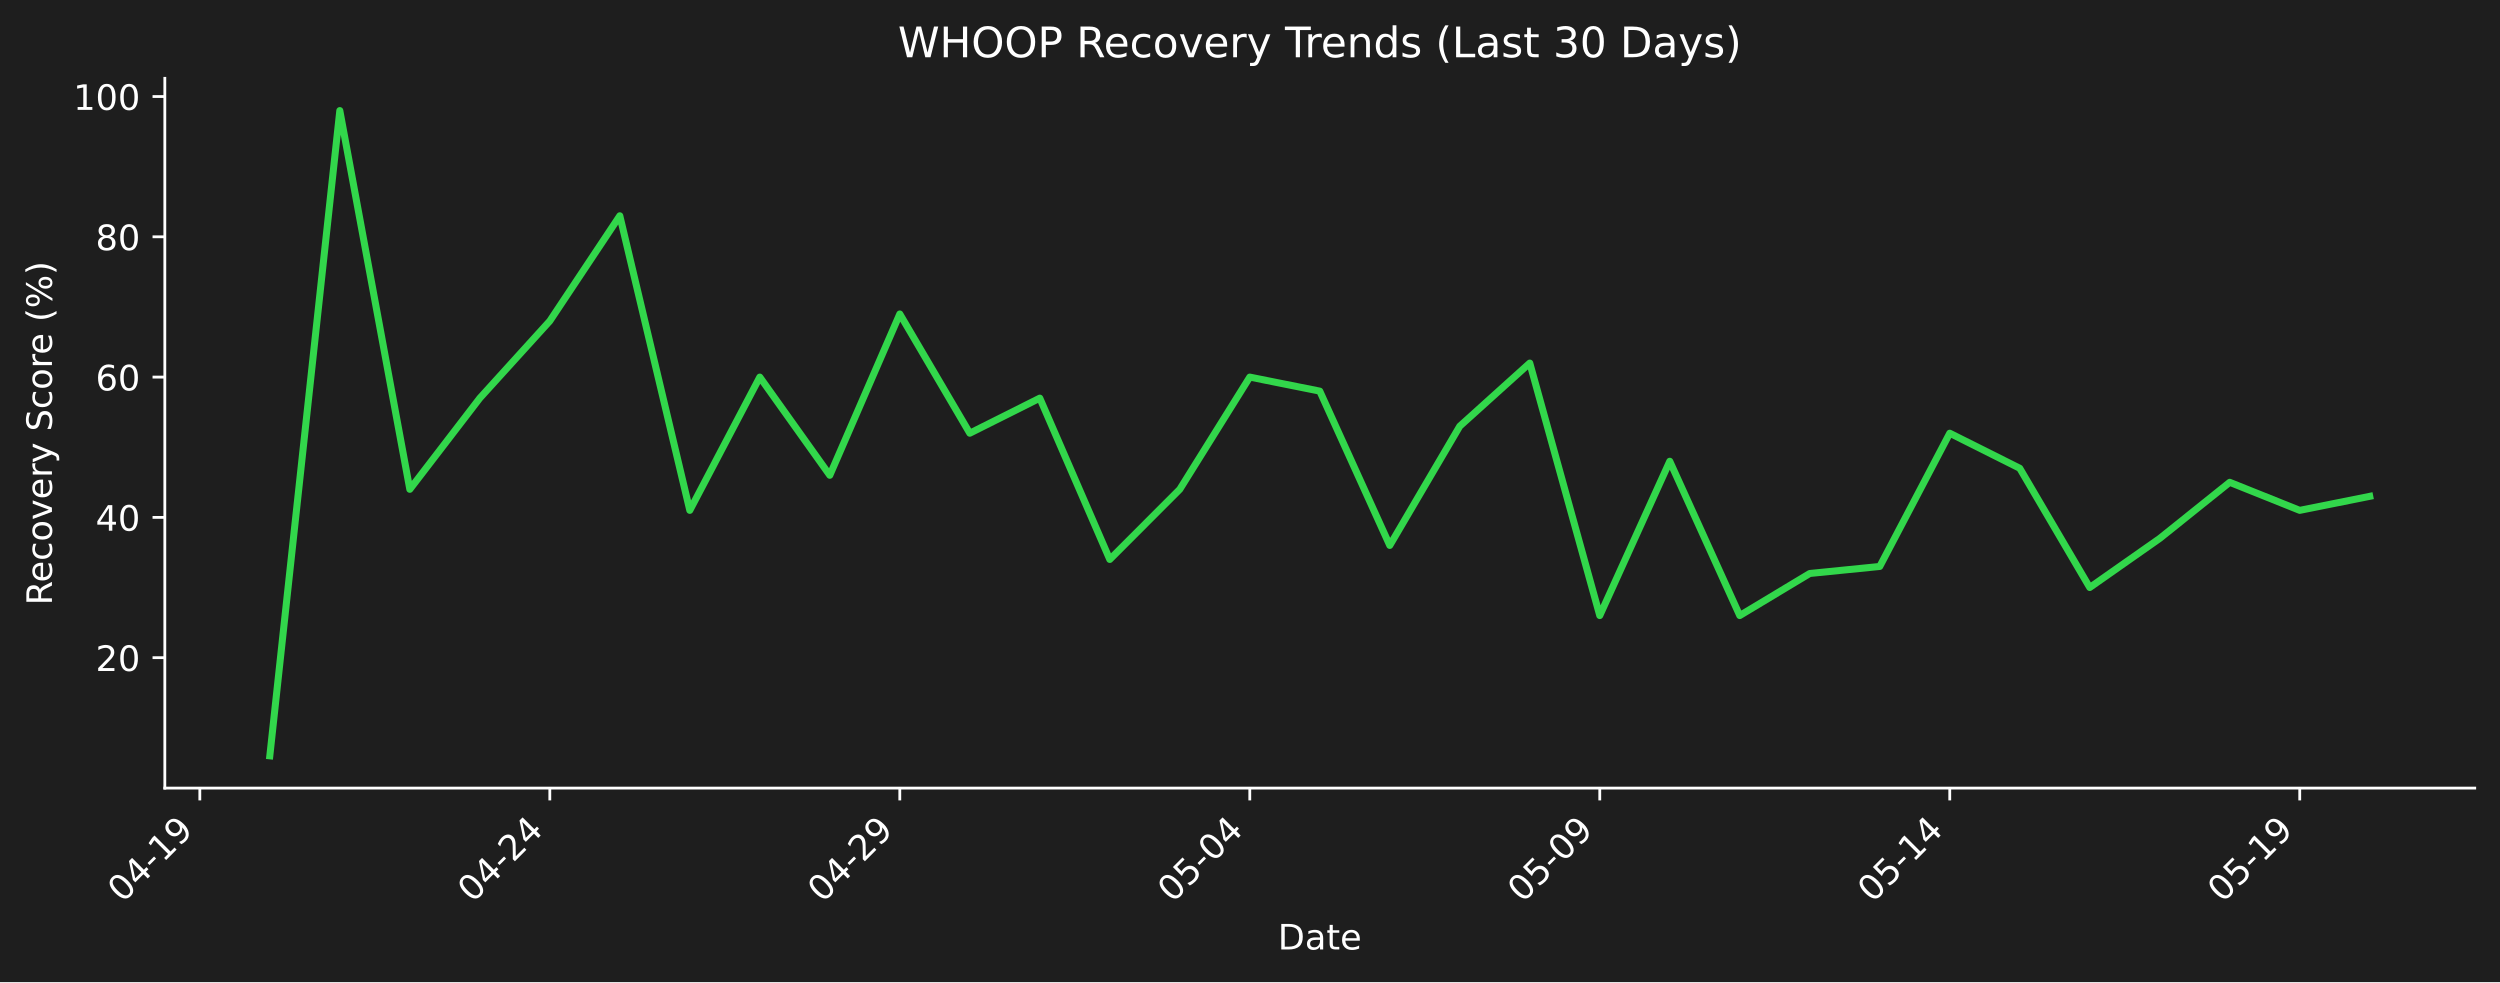
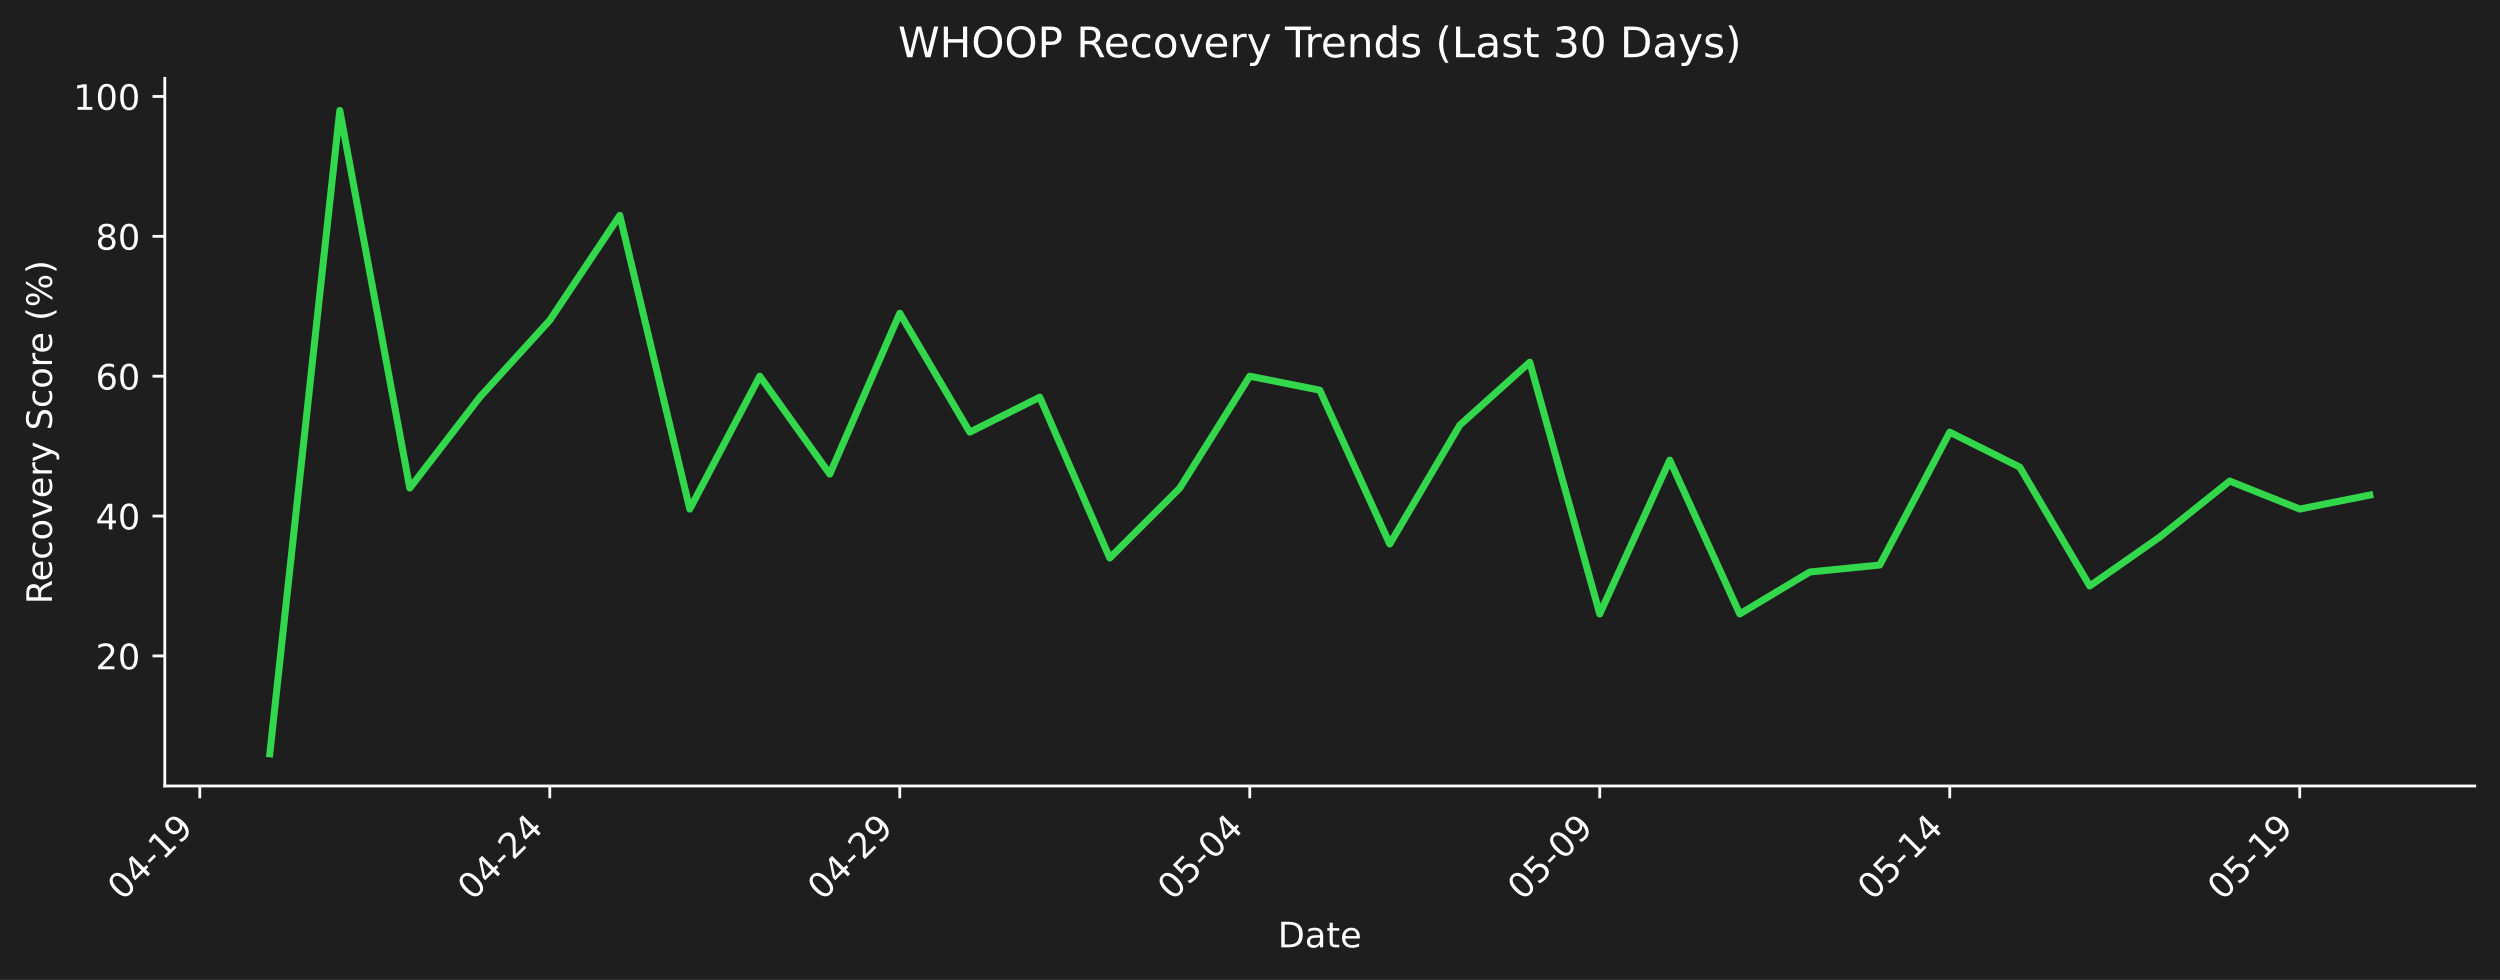
- <svg xmlns="http://www.w3.org/2000/svg" xmlns:xlink="http://www.w3.org/1999/xlink" width="712.361pt" height="279.832pt" viewBox="0 0 712.361 279.832" version="1.1">
+ <svg xmlns="http://www.w3.org/2000/svg" xmlns:xlink="http://www.w3.org/1999/xlink" width="712.496pt" height="279.271pt" viewBox="0 0 712.496 279.271" version="1.1">
  <defs>
    <style type="text/css">*{stroke-linejoin: round; stroke-linecap: butt}</style>
  </defs>
  <g id="figure_1">
    <g id="patch_1">
-       <path d="M 0 279.832  L 712.361 279.832  L 712.361 0  L 0 0  z " style="fill: #1e1e1e" />
+       <path d="M 0 279.271  L 712.496 279.271  L 712.496 0  L 0 0  z " style="fill: #1e1e1e" />
    </g>
    <g id="axes_1">
      <g id="patch_2">
-         <path d="M 46.966 224.563  L 705.161 224.563  L 705.161 22.318  L 46.966 22.318  L 46.966 224.563  z " style="fill: none" />
+         <path d="M 46.966 224.002  L 705.296 224.002  L 705.296 22.318  L 46.966 22.318  L 46.966 224.002  z " style="fill: none" />
      </g>
      <g id="matplotlib.axis_1">
        <g id="xtick_1">
          <g id="line2d_1">
            <defs>
-               <path id="m380c20167f" d="M 0 0  L 0 3.5  " style="stroke: #ffffff; stroke-width: 0.8" />
+               <path id="mb401760874" d="M 0 0  L 0 3.5  " style="stroke: #ffffff; stroke-width: 0.8" />
            </defs>
            <g>
-               <use xlink:href="#m380c20167f" x="56.938" y="224.563" style="fill: #ffffff; stroke: #ffffff; stroke-width: 0.8" />
+               <use xlink:href="#mb401760874" x="56.94" y="224.002" style="fill: #ffffff; stroke: #ffffff; stroke-width: 0.8" />
            </g>
          </g>
          <g id="text_1">
-             <g style="fill: #ffffff" transform="translate(34.92074 257.483) rotate(-45) scale(0.1 -0.1)">
+             <g style="fill: #ffffff" transform="translate(34.92278 256.9221) rotate(-45) scale(0.1 -0.1)">
              <defs>
                <path id="DejaVuSans-30" d="M 2034 4250  Q 1547 4250 1301 3770  Q 1056 3291 1056 2328  Q 1056 1369 1301 889  Q 1547 409 2034 409  Q 2525 409 2770 889  Q 3016 1369 3016 2328  Q 3016 3291 2770 3770  Q 2525 4250 2034 4250  z M 2034 4750  Q 2819 4750 3233 4129  Q 3647 3509 3647 2328  Q 3647 1150 3233 529  Q 2819 -91 2034 -91  Q 1250 -91 836 529  Q 422 1150 422 2328  Q 422 3509 836 4129  Q 1250 4750 2034 4750  z " transform="scale(0.015625)" />
                <path id="DejaVuSans-34" d="M 2419 4116  L 825 1625  L 2419 1625  L 2419 4116  z M 2253 4666  L 3047 4666  L 3047 1625  L 3713 1625  L 3713 1100  L 3047 1100  L 3047 0  L 2419 0  L 2419 1100  L 313 1100  L 313 1709  L 2253 4666  z " transform="scale(0.015625)" />
                <path id="DejaVuSans-2d" d="M 313 2009  L 1997 2009  L 1997 1497  L 313 1497  L 313 2009  z " transform="scale(0.015625)" />
                <path id="DejaVuSans-31" d="M 794 531  L 1825 531  L 1825 4091  L 703 3866  L 703 4441  L 1819 4666  L 2450 4666  L 2450 531  L 3481 531  L 3481 0  L 794 0  L 794 531  z " transform="scale(0.015625)" />
                <path id="DejaVuSans-39" d="M 703 97  L 703 672  Q 941 559 1184 500  Q 1428 441 1663 441  Q 2288 441 2617 861  Q 2947 1281 2994 2138  Q 2813 1869 2534 1725  Q 2256 1581 1919 1581  Q 1219 1581 811 2004  Q 403 2428 403 3163  Q 403 3881 828 4315  Q 1253 4750 1959 4750  Q 2769 4750 3195 4129  Q 3622 3509 3622 2328  Q 3622 1225 3098 567  Q 2575 -91 1691 -91  Q 1453 -91 1209 -44  Q 966 3 703 97  z M 1959 2075  Q 2384 2075 2632 2365  Q 2881 2656 2881 3163  Q 2881 3666 2632 3958  Q 2384 4250 1959 4250  Q 1534 4250 1286 3958  Q 1038 3666 1038 3163  Q 1038 2656 1286 2365  Q 1534 2075 1959 2075  z " transform="scale(0.015625)" />
              </defs>
              <use xlink:href="#DejaVuSans-30" />
              <use xlink:href="#DejaVuSans-34" transform="translate(63.62305 0)" />
              <use xlink:href="#DejaVuSans-2d" transform="translate(127.2461 0)" />
              <use xlink:href="#DejaVuSans-31" transform="translate(163.3301 0)" />
              <use xlink:href="#DejaVuSans-39" transform="translate(226.9531 0)" />
            </g>
          </g>
        </g>
        <g id="xtick_2">
          <g id="line2d_2">
            <g>
-               <use xlink:href="#m380c20167f" x="156.665" y="224.563" style="fill: #ffffff; stroke: #ffffff; stroke-width: 0.8" />
+               <use xlink:href="#mb401760874" x="156.687" y="224.002" style="fill: #ffffff; stroke: #ffffff; stroke-width: 0.8" />
            </g>
          </g>
          <g id="text_2">
-             <g style="fill: #ffffff" transform="translate(134.6473 257.483) rotate(-45) scale(0.1 -0.1)">
+             <g style="fill: #ffffff" transform="translate(134.6698 256.9221) rotate(-45) scale(0.1 -0.1)">
              <defs>
                <path id="DejaVuSans-32" d="M 1228 531  L 3431 531  L 3431 0  L 469 0  L 469 531  Q 828 903 1448 1529  Q 2069 2156 2228 2338  Q 2531 2678 2651 2914  Q 2772 3150 2772 3378  Q 2772 3750 2511 3984  Q 2250 4219 1831 4219  Q 1534 4219 1204 4116  Q 875 4013 500 3803  L 500 4441  Q 881 4594 1212 4672  Q 1544 4750 1819 4750  Q 2544 4750 2975 4387  Q 3406 4025 3406 3419  Q 3406 3131 3298 2873  Q 3191 2616 2906 2266  Q 2828 2175 2409 1742  Q 1991 1309 1228 531  z " transform="scale(0.015625)" />
              </defs>
              <use xlink:href="#DejaVuSans-30" />
              <use xlink:href="#DejaVuSans-34" transform="translate(63.62305 0)" />
              <use xlink:href="#DejaVuSans-2d" transform="translate(127.2461 0)" />
              <use xlink:href="#DejaVuSans-32" transform="translate(163.3301 0)" />
              <use xlink:href="#DejaVuSans-34" transform="translate(226.9531 0)" />
            </g>
          </g>
        </g>
        <g id="xtick_3">
          <g id="line2d_3">
            <g>
-               <use xlink:href="#m380c20167f" x="256.391" y="224.563" style="fill: #ffffff; stroke: #ffffff; stroke-width: 0.8" />
+               <use xlink:href="#mb401760874" x="256.434" y="224.002" style="fill: #ffffff; stroke: #ffffff; stroke-width: 0.8" />
            </g>
          </g>
          <g id="text_3">
-             <g style="fill: #ffffff" transform="translate(234.3738 257.483) rotate(-45) scale(0.1 -0.1)">
+             <g style="fill: #ffffff" transform="translate(234.4167 256.9221) rotate(-45) scale(0.1 -0.1)">
              <use xlink:href="#DejaVuSans-30" />
              <use xlink:href="#DejaVuSans-34" transform="translate(63.62305 0)" />
              <use xlink:href="#DejaVuSans-2d" transform="translate(127.2461 0)" />
              <use xlink:href="#DejaVuSans-32" transform="translate(163.3301 0)" />
              <use xlink:href="#DejaVuSans-39" transform="translate(226.9531 0)" />
            </g>
          </g>
        </g>
        <g id="xtick_4">
          <g id="line2d_4">
            <g>
-               <use xlink:href="#m380c20167f" x="356.118" y="224.563" style="fill: #ffffff; stroke: #ffffff; stroke-width: 0.8" />
+               <use xlink:href="#mb401760874" x="356.181" y="224.002" style="fill: #ffffff; stroke: #ffffff; stroke-width: 0.8" />
            </g>
          </g>
          <g id="text_4">
-             <g style="fill: #ffffff" transform="translate(334.1003 257.483) rotate(-45) scale(0.1 -0.1)">
+             <g style="fill: #ffffff" transform="translate(334.1637 256.9221) rotate(-45) scale(0.1 -0.1)">
              <defs>
                <path id="DejaVuSans-35" d="M 691 4666  L 3169 4666  L 3169 4134  L 1269 4134  L 1269 2991  Q 1406 3038 1543 3061  Q 1681 3084 1819 3084  Q 2600 3084 3056 2656  Q 3513 2228 3513 1497  Q 3513 744 3044 326  Q 2575 -91 1722 -91  Q 1428 -91 1123 -41  Q 819 9 494 109  L 494 744  Q 775 591 1075 516  Q 1375 441 1709 441  Q 2250 441 2565 725  Q 2881 1009 2881 1497  Q 2881 1984 2565 2268  Q 2250 2553 1709 2553  Q 1456 2553 1204 2497  Q 953 2441 691 2322  L 691 4666  z " transform="scale(0.015625)" />
              </defs>
              <use xlink:href="#DejaVuSans-30" />
              <use xlink:href="#DejaVuSans-35" transform="translate(63.62305 0)" />
              <use xlink:href="#DejaVuSans-2d" transform="translate(127.2461 0)" />
              <use xlink:href="#DejaVuSans-30" transform="translate(163.3301 0)" />
              <use xlink:href="#DejaVuSans-34" transform="translate(226.9531 0)" />
            </g>
          </g>
        </g>
        <g id="xtick_5">
          <g id="line2d_5">
            <g>
-               <use xlink:href="#m380c20167f" x="455.844" y="224.563" style="fill: #ffffff; stroke: #ffffff; stroke-width: 0.8" />
+               <use xlink:href="#mb401760874" x="455.928" y="224.002" style="fill: #ffffff; stroke: #ffffff; stroke-width: 0.8" />
            </g>
          </g>
          <g id="text_5">
-             <g style="fill: #ffffff" transform="translate(433.8268 257.483) rotate(-45) scale(0.1 -0.1)">
+             <g style="fill: #ffffff" transform="translate(433.9107 256.9221) rotate(-45) scale(0.1 -0.1)">
              <use xlink:href="#DejaVuSans-30" />
              <use xlink:href="#DejaVuSans-35" transform="translate(63.62305 0)" />
              <use xlink:href="#DejaVuSans-2d" transform="translate(127.2461 0)" />
              <use xlink:href="#DejaVuSans-30" transform="translate(163.3301 0)" />
              <use xlink:href="#DejaVuSans-39" transform="translate(226.9531 0)" />
            </g>
          </g>
        </g>
        <g id="xtick_6">
          <g id="line2d_6">
            <g>
-               <use xlink:href="#m380c20167f" x="555.571" y="224.563" style="fill: #ffffff; stroke: #ffffff; stroke-width: 0.8" />
+               <use xlink:href="#mb401760874" x="555.675" y="224.002" style="fill: #ffffff; stroke: #ffffff; stroke-width: 0.8" />
            </g>
          </g>
          <g id="text_6">
-             <g style="fill: #ffffff" transform="translate(533.5533 257.483) rotate(-45) scale(0.1 -0.1)">
+             <g style="fill: #ffffff" transform="translate(533.6576 256.9221) rotate(-45) scale(0.1 -0.1)">
              <use xlink:href="#DejaVuSans-30" />
              <use xlink:href="#DejaVuSans-35" transform="translate(63.62305 0)" />
              <use xlink:href="#DejaVuSans-2d" transform="translate(127.2461 0)" />
              <use xlink:href="#DejaVuSans-31" transform="translate(163.3301 0)" />
              <use xlink:href="#DejaVuSans-34" transform="translate(226.9531 0)" />
            </g>
          </g>
        </g>
        <g id="xtick_7">
          <g id="line2d_7">
            <g>
-               <use xlink:href="#m380c20167f" x="655.297" y="224.563" style="fill: #ffffff; stroke: #ffffff; stroke-width: 0.8" />
+               <use xlink:href="#mb401760874" x="655.422" y="224.002" style="fill: #ffffff; stroke: #ffffff; stroke-width: 0.8" />
            </g>
          </g>
          <g id="text_7">
-             <g style="fill: #ffffff" transform="translate(633.2798 257.483) rotate(-45) scale(0.1 -0.1)">
+             <g style="fill: #ffffff" transform="translate(633.4046 256.9221) rotate(-45) scale(0.1 -0.1)">
              <use xlink:href="#DejaVuSans-30" />
              <use xlink:href="#DejaVuSans-35" transform="translate(63.62305 0)" />
              <use xlink:href="#DejaVuSans-2d" transform="translate(127.2461 0)" />
              <use xlink:href="#DejaVuSans-31" transform="translate(163.3301 0)" />
              <use xlink:href="#DejaVuSans-39" transform="translate(226.9531 0)" />
            </g>
          </g>
        </g>
        <g id="text_8">
-           <g style="fill: #ffffff" transform="translate(364.1123 270.552) scale(0.1 -0.1)">
+           <g style="fill: #ffffff" transform="translate(364.1798 269.9911) scale(0.1 -0.1)">
            <defs>
              <path id="DejaVuSans-44" d="M 1259 4147  L 1259 519  L 2022 519  Q 2988 519 3436 956  Q 3884 1394 3884 2338  Q 3884 3275 3436 3711  Q 2988 4147 2022 4147  L 1259 4147  z M 628 4666  L 1925 4666  Q 3281 4666 3915 4102  Q 4550 3538 4550 2338  Q 4550 1131 3912 565  Q 3275 0 1925 0  L 628 0  L 628 4666  z " transform="scale(0.015625)" />
              <path id="DejaVuSans-61" d="M 2194 1759  Q 1497 1759 1228 1600  Q 959 1441 959 1056  Q 959 750 1161 570  Q 1363 391 1709 391  Q 2188 391 2477 730  Q 2766 1069 2766 1631  L 2766 1759  L 2194 1759  z M 3341 1997  L 3341 0  L 2766 0  L 2766 531  Q 2569 213 2275 61  Q 1981 -91 1556 -91  Q 1019 -91 701 211  Q 384 513 384 1019  Q 384 1609 779 1909  Q 1175 2209 1959 2209  L 2766 2209  L 2766 2266  Q 2766 2663 2505 2880  Q 2244 3097 1772 3097  Q 1472 3097 1187 3025  Q 903 2953 641 2809  L 641 3341  Q 956 3463 1253 3523  Q 1550 3584 1831 3584  Q 2591 3584 2966 3190  Q 3341 2797 3341 1997  z " transform="scale(0.015625)" />
              <path id="DejaVuSans-74" d="M 1172 4494  L 1172 3500  L 2356 3500  L 2356 3053  L 1172 3053  L 1172 1153  Q 1172 725 1289 603  Q 1406 481 1766 481  L 2356 481  L 2356 0  L 1766 0  Q 1100 0 847 248  Q 594 497 594 1153  L 594 3053  L 172 3053  L 172 3500  L 594 3500  L 594 4494  L 1172 4494  z " transform="scale(0.015625)" />
              <path id="DejaVuSans-65" d="M 3597 1894  L 3597 1613  L 953 1613  Q 991 1019 1311 708  Q 1631 397 2203 397  Q 2534 397 2845 478  Q 3156 559 3463 722  L 3463 178  Q 3153 47 2828 -22  Q 2503 -91 2169 -91  Q 1331 -91 842 396  Q 353 884 353 1716  Q 353 2575 817 3079  Q 1281 3584 2069 3584  Q 2775 3584 3186 3129  Q 3597 2675 3597 1894  z M 3022 2063  Q 3016 2534 2758 2815  Q 2500 3097 2075 3097  Q 1594 3097 1305 2825  Q 1016 2553 972 2059  L 3022 2063  z " transform="scale(0.015625)" />
            </defs>
            <use xlink:href="#DejaVuSans-44" />
            <use xlink:href="#DejaVuSans-61" transform="translate(77.00195 0)" />
            <use xlink:href="#DejaVuSans-74" transform="translate(138.2812 0)" />
            <use xlink:href="#DejaVuSans-65" transform="translate(177.4902 0)" />
          </g>
        </g>
      </g>
      <g id="matplotlib.axis_2">
        <g id="ytick_1">
          <g id="line2d_8">
            <defs>
-               <path id="mfa0ea6eaf6" d="M 0 0  L -3.5 0  " style="stroke: #ffffff; stroke-width: 0.8" />
+               <path id="m7041cc9432" d="M 0 0  L -3.5 0  " style="stroke: #ffffff; stroke-width: 0.8" />
            </defs>
            <g>
-               <use xlink:href="#mfa0ea6eaf6" x="46.966" y="187.392" style="fill: #ffffff; stroke: #ffffff; stroke-width: 0.8" />
+               <use xlink:href="#m7041cc9432" x="46.966" y="186.934" style="fill: #ffffff; stroke: #ffffff; stroke-width: 0.8" />
            </g>
          </g>
          <g id="text_9">
-             <g style="fill: #ffffff" transform="translate(27.24063 191.1908) scale(0.1 -0.1)">
+             <g style="fill: #ffffff" transform="translate(27.24063 190.733) scale(0.1 -0.1)">
              <use xlink:href="#DejaVuSans-32" />
              <use xlink:href="#DejaVuSans-30" transform="translate(63.62305 0)" />
            </g>
          </g>
        </g>
        <g id="ytick_2">
          <g id="line2d_9">
            <g>
-               <use xlink:href="#mfa0ea6eaf6" x="46.966" y="147.422" style="fill: #ffffff; stroke: #ffffff; stroke-width: 0.8" />
+               <use xlink:href="#m7041cc9432" x="46.966" y="147.075" style="fill: #ffffff; stroke: #ffffff; stroke-width: 0.8" />
            </g>
          </g>
          <g id="text_10">
-             <g style="fill: #ffffff" transform="translate(27.24063 151.2214) scale(0.1 -0.1)">
+             <g style="fill: #ffffff" transform="translate(27.24063 150.8745) scale(0.1 -0.1)">
              <use xlink:href="#DejaVuSans-34" />
              <use xlink:href="#DejaVuSans-30" transform="translate(63.62305 0)" />
            </g>
          </g>
        </g>
        <g id="ytick_3">
          <g id="line2d_10">
            <g>
-               <use xlink:href="#mfa0ea6eaf6" x="46.966" y="107.453" style="fill: #ffffff; stroke: #ffffff; stroke-width: 0.8" />
+               <use xlink:href="#m7041cc9432" x="46.966" y="107.217" style="fill: #ffffff; stroke: #ffffff; stroke-width: 0.8" />
            </g>
          </g>
          <g id="text_11">
-             <g style="fill: #ffffff" transform="translate(27.24063 111.2521) scale(0.1 -0.1)">
+             <g style="fill: #ffffff" transform="translate(27.24063 111.016) scale(0.1 -0.1)">
              <defs>
                <path id="DejaVuSans-36" d="M 2113 2584  Q 1688 2584 1439 2293  Q 1191 2003 1191 1497  Q 1191 994 1439 701  Q 1688 409 2113 409  Q 2538 409 2786 701  Q 3034 994 3034 1497  Q 3034 2003 2786 2293  Q 2538 2584 2113 2584  z M 3366 4563  L 3366 3988  Q 3128 4100 2886 4159  Q 2644 4219 2406 4219  Q 1781 4219 1451 3797  Q 1122 3375 1075 2522  Q 1259 2794 1537 2939  Q 1816 3084 2150 3084  Q 2853 3084 3261 2657  Q 3669 2231 3669 1497  Q 3669 778 3244 343  Q 2819 -91 2113 -91  Q 1303 -91 875 529  Q 447 1150 447 2328  Q 447 3434 972 4092  Q 1497 4750 2381 4750  Q 2619 4750 2861 4703  Q 3103 4656 3366 4563  z " transform="scale(0.015625)" />
              </defs>
              <use xlink:href="#DejaVuSans-36" />
              <use xlink:href="#DejaVuSans-30" transform="translate(63.62305 0)" />
            </g>
          </g>
        </g>
        <g id="ytick_4">
          <g id="line2d_11">
            <g>
-               <use xlink:href="#mfa0ea6eaf6" x="46.966" y="67.483" style="fill: #ffffff; stroke: #ffffff; stroke-width: 0.8" />
+               <use xlink:href="#m7041cc9432" x="46.966" y="67.358" style="fill: #ffffff; stroke: #ffffff; stroke-width: 0.8" />
            </g>
          </g>
          <g id="text_12">
-             <g style="fill: #ffffff" transform="translate(27.24063 71.28272) scale(0.1 -0.1)">
+             <g style="fill: #ffffff" transform="translate(27.24063 71.15746) scale(0.1 -0.1)">
              <defs>
                <path id="DejaVuSans-38" d="M 2034 2216  Q 1584 2216 1326 1975  Q 1069 1734 1069 1313  Q 1069 891 1326 650  Q 1584 409 2034 409  Q 2484 409 2743 651  Q 3003 894 3003 1313  Q 3003 1734 2745 1975  Q 2488 2216 2034 2216  z M 1403 2484  Q 997 2584 770 2862  Q 544 3141 544 3541  Q 544 4100 942 4425  Q 1341 4750 2034 4750  Q 2731 4750 3128 4425  Q 3525 4100 3525 3541  Q 3525 3141 3298 2862  Q 3072 2584 2669 2484  Q 3125 2378 3379 2068  Q 3634 1759 3634 1313  Q 3634 634 3220 271  Q 2806 -91 2034 -91  Q 1263 -91 848 271  Q 434 634 434 1313  Q 434 1759 690 2068  Q 947 2378 1403 2484  z M 1172 3481  Q 1172 3119 1398 2916  Q 1625 2713 2034 2713  Q 2441 2713 2670 2916  Q 2900 3119 2900 3481  Q 2900 3844 2670 4047  Q 2441 4250 2034 4250  Q 1625 4250 1398 4047  Q 1172 3844 1172 3481  z " transform="scale(0.015625)" />
              </defs>
              <use xlink:href="#DejaVuSans-38" />
              <use xlink:href="#DejaVuSans-30" transform="translate(63.62305 0)" />
            </g>
          </g>
        </g>
        <g id="ytick_5">
          <g id="line2d_12">
            <g>
-               <use xlink:href="#mfa0ea6eaf6" x="46.966" y="27.514" style="fill: #ffffff; stroke: #ffffff; stroke-width: 0.8" />
+               <use xlink:href="#m7041cc9432" x="46.966" y="27.5" style="fill: #ffffff; stroke: #ffffff; stroke-width: 0.8" />
            </g>
          </g>
          <g id="text_13">
-             <g style="fill: #ffffff" transform="translate(20.87813 31.31336) scale(0.1 -0.1)">
+             <g style="fill: #ffffff" transform="translate(20.87813 31.29895) scale(0.1 -0.1)">
              <use xlink:href="#DejaVuSans-31" />
              <use xlink:href="#DejaVuSans-30" transform="translate(63.62305 0)" />
              <use xlink:href="#DejaVuSans-30" transform="translate(127.2461 0)" />
            </g>
          </g>
        </g>
        <g id="text_14">
-           <g style="fill: #ffffff" transform="translate(14.79844 172.4586) rotate(-90) scale(0.1 -0.1)">
+           <g style="fill: #ffffff" transform="translate(14.79844 172.1781) rotate(-90) scale(0.1 -0.1)">
            <defs>
              <path id="DejaVuSans-52" d="M 2841 2188  Q 3044 2119 3236 1894  Q 3428 1669 3622 1275  L 4263 0  L 3584 0  L 2988 1197  Q 2756 1666 2539 1819  Q 2322 1972 1947 1972  L 1259 1972  L 1259 0  L 628 0  L 628 4666  L 2053 4666  Q 2853 4666 3247 4331  Q 3641 3997 3641 3322  Q 3641 2881 3436 2590  Q 3231 2300 2841 2188  z M 1259 4147  L 1259 2491  L 2053 2491  Q 2509 2491 2742 2702  Q 2975 2913 2975 3322  Q 2975 3731 2742 3939  Q 2509 4147 2053 4147  L 1259 4147  z " transform="scale(0.015625)" />
              <path id="DejaVuSans-63" d="M 3122 3366  L 3122 2828  Q 2878 2963 2633 3030  Q 2388 3097 2138 3097  Q 1578 3097 1268 2742  Q 959 2388 959 1747  Q 959 1106 1268 751  Q 1578 397 2138 397  Q 2388 397 2633 464  Q 2878 531 3122 666  L 3122 134  Q 2881 22 2623 -34  Q 2366 -91 2075 -91  Q 1284 -91 818 406  Q 353 903 353 1747  Q 353 2603 823 3093  Q 1294 3584 2113 3584  Q 2378 3584 2631 3529  Q 2884 3475 3122 3366  z " transform="scale(0.015625)" />
              <path id="DejaVuSans-6f" d="M 1959 3097  Q 1497 3097 1228 2736  Q 959 2375 959 1747  Q 959 1119 1226 758  Q 1494 397 1959 397  Q 2419 397 2687 759  Q 2956 1122 2956 1747  Q 2956 2369 2687 2733  Q 2419 3097 1959 3097  z M 1959 3584  Q 2709 3584 3137 3096  Q 3566 2609 3566 1747  Q 3566 888 3137 398  Q 2709 -91 1959 -91  Q 1206 -91 779 398  Q 353 888 353 1747  Q 353 2609 779 3096  Q 1206 3584 1959 3584  z " transform="scale(0.015625)" />
              <path id="DejaVuSans-76" d="M 191 3500  L 800 3500  L 1894 563  L 2988 3500  L 3597 3500  L 2284 0  L 1503 0  L 191 3500  z " transform="scale(0.015625)" />
              <path id="DejaVuSans-72" d="M 2631 2963  Q 2534 3019 2420 3045  Q 2306 3072 2169 3072  Q 1681 3072 1420 2755  Q 1159 2438 1159 1844  L 1159 0  L 581 0  L 581 3500  L 1159 3500  L 1159 2956  Q 1341 3275 1631 3429  Q 1922 3584 2338 3584  Q 2397 3584 2469 3576  Q 2541 3569 2628 3553  L 2631 2963  z " transform="scale(0.015625)" />
              <path id="DejaVuSans-79" d="M 2059 -325  Q 1816 -950 1584 -1140  Q 1353 -1331 966 -1331  L 506 -1331  L 506 -850  L 844 -850  Q 1081 -850 1212 -737  Q 1344 -625 1503 -206  L 1606 56  L 191 3500  L 800 3500  L 1894 763  L 2988 3500  L 3597 3500  L 2059 -325  z " transform="scale(0.015625)" />
              <path id="DejaVuSans-20" transform="scale(0.015625)" />
              <path id="DejaVuSans-53" d="M 3425 4513  L 3425 3897  Q 3066 4069 2747 4153  Q 2428 4238 2131 4238  Q 1616 4238 1336 4038  Q 1056 3838 1056 3469  Q 1056 3159 1242 3001  Q 1428 2844 1947 2747  L 2328 2669  Q 3034 2534 3370 2195  Q 3706 1856 3706 1288  Q 3706 609 3251 259  Q 2797 -91 1919 -91  Q 1588 -91 1214 -16  Q 841 59 441 206  L 441 856  Q 825 641 1194 531  Q 1563 422 1919 422  Q 2459 422 2753 634  Q 3047 847 3047 1241  Q 3047 1584 2836 1778  Q 2625 1972 2144 2069  L 1759 2144  Q 1053 2284 737 2584  Q 422 2884 422 3419  Q 422 4038 858 4394  Q 1294 4750 2059 4750  Q 2388 4750 2728 4690  Q 3069 4631 3425 4513  z " transform="scale(0.015625)" />
              <path id="DejaVuSans-28" d="M 1984 4856  Q 1566 4138 1362 3434  Q 1159 2731 1159 2009  Q 1159 1288 1364 580  Q 1569 -128 1984 -844  L 1484 -844  Q 1016 -109 783 600  Q 550 1309 550 2009  Q 550 2706 781 3412  Q 1013 4119 1484 4856  L 1984 4856  z " transform="scale(0.015625)" />
              <path id="DejaVuSans-25" d="M 4653 2053  Q 4381 2053 4226 1822  Q 4072 1591 4072 1178  Q 4072 772 4226 539  Q 4381 306 4653 306  Q 4919 306 5073 539  Q 5228 772 5228 1178  Q 5228 1588 5073 1820  Q 4919 2053 4653 2053  z M 4653 2450  Q 5147 2450 5437 2106  Q 5728 1763 5728 1178  Q 5728 594 5436 251  Q 5144 -91 4653 -91  Q 4153 -91 3862 251  Q 3572 594 3572 1178  Q 3572 1766 3864 2108  Q 4156 2450 4653 2450  z M 1428 4353  Q 1159 4353 1004 4120  Q 850 3888 850 3481  Q 850 3069 1003 2837  Q 1156 2606 1428 2606  Q 1700 2606 1854 2837  Q 2009 3069 2009 3481  Q 2009 3884 1853 4118  Q 1697 4353 1428 4353  z M 4250 4750  L 4750 4750  L 1831 -91  L 1331 -91  L 4250 4750  z M 1428 4750  Q 1922 4750 2215 4408  Q 2509 4066 2509 3481  Q 2509 2891 2217 2550  Q 1925 2209 1428 2209  Q 931 2209 642 2551  Q 353 2894 353 3481  Q 353 4063 643 4406  Q 934 4750 1428 4750  z " transform="scale(0.015625)" />
              <path id="DejaVuSans-29" d="M 513 4856  L 1013 4856  Q 1481 4119 1714 3412  Q 1947 2706 1947 2009  Q 1947 1309 1714 600  Q 1481 -109 1013 -844  L 513 -844  Q 928 -128 1133 580  Q 1338 1288 1338 2009  Q 1338 2731 1133 3434  Q 928 4138 513 4856  z " transform="scale(0.015625)" />
            </defs>
            <use xlink:href="#DejaVuSans-52" />
            <use xlink:href="#DejaVuSans-65" transform="translate(64.98242 0)" />
            <use xlink:href="#DejaVuSans-63" transform="translate(126.5059 0)" />
            <use xlink:href="#DejaVuSans-6f" transform="translate(181.4863 0)" />
            <use xlink:href="#DejaVuSans-76" transform="translate(242.668 0)" />
            <use xlink:href="#DejaVuSans-65" transform="translate(301.8477 0)" />
            <use xlink:href="#DejaVuSans-72" transform="translate(363.3711 0)" />
            <use xlink:href="#DejaVuSans-79" transform="translate(404.4844 0)" />
            <use xlink:href="#DejaVuSans-20" transform="translate(463.6641 0)" />
            <use xlink:href="#DejaVuSans-53" transform="translate(495.4512 0)" />
            <use xlink:href="#DejaVuSans-63" transform="translate(558.9277 0)" />
            <use xlink:href="#DejaVuSans-6f" transform="translate(613.9082 0)" />
            <use xlink:href="#DejaVuSans-72" transform="translate(675.0898 0)" />
            <use xlink:href="#DejaVuSans-65" transform="translate(713.9531 0)" />
            <use xlink:href="#DejaVuSans-20" transform="translate(775.4766 0)" />
            <use xlink:href="#DejaVuSans-28" transform="translate(807.2637 0)" />
            <use xlink:href="#DejaVuSans-25" transform="translate(846.2773 0)" />
            <use xlink:href="#DejaVuSans-29" transform="translate(941.2969 0)" />
          </g>
        </g>
      </g>
      <g id="line2d_13">
-         <path d="M 76.884 215.37  L 96.829 31.511  L 116.774 139.428  L 136.719 113.448  L 156.665 91.465  L 176.61 61.488  L 196.555 145.424  L 216.501 107.453  L 236.446 135.431  L 256.391 89.467  L 276.337 123.441  L 296.282 113.448  L 316.227 159.413  L 336.173 139.428  L 356.118 107.453  L 376.063 111.45  L 396.008 155.416  L 415.954 121.442  L 435.899 103.456  L 455.844 175.401  L 475.79 131.434  L 495.735 175.401  L 515.68 163.41  L 535.626 161.411  L 555.571 123.441  L 575.516 133.433  L 595.461 167.407  L 615.407 153.418  L 635.352 137.43  L 655.297 145.424  L 675.243 141.427  " clip-path="url(#pd15ba2ea05)" style="fill: none; stroke: #32d74b; stroke-width: 2; stroke-linecap: square" />
+         <path d="M 76.89 214.835  L 96.839 31.486  L 116.789 139.104  L 136.738 113.196  L 156.687 91.273  L 176.637 61.379  L 196.586 145.082  L 216.535 107.217  L 236.485 135.118  L 256.434 89.28  L 276.384 123.16  L 296.333 113.196  L 316.282 159.033  L 336.232 139.104  L 356.181 107.217  L 376.131 111.203  L 396.08 155.047  L 416.029 121.167  L 435.979 103.231  L 455.928 174.976  L 475.878 131.132  L 495.827 174.976  L 515.776 163.019  L 535.726 161.026  L 555.675 123.16  L 575.625 133.125  L 595.574 167.005  L 615.523 153.054  L 635.473 137.111  L 655.422 145.082  L 675.372 141.096  " clip-path="url(#p7861b01d66)" style="fill: none; stroke: #32d74b; stroke-width: 2; stroke-linecap: square" />
      </g>
      <g id="patch_3">
-         <path d="M 46.966 224.563  L 46.966 22.318  " style="fill: none; stroke: #ffffff; stroke-width: 0.8; stroke-linejoin: miter; stroke-linecap: square" />
+         <path d="M 46.966 224.002  L 46.966 22.318  " style="fill: none; stroke: #ffffff; stroke-width: 0.8; stroke-linejoin: miter; stroke-linecap: square" />
      </g>
      <g id="patch_4">
-         <path d="M 46.966 224.563  L 705.161 224.563  " style="fill: none; stroke: #ffffff; stroke-width: 0.8; stroke-linejoin: miter; stroke-linecap: square" />
+         <path d="M 46.966 224.002  L 705.296 224.002  " style="fill: none; stroke: #ffffff; stroke-width: 0.8; stroke-linejoin: miter; stroke-linecap: square" />
      </g>
      <g id="text_15">
-         <g style="fill: #ffffff" transform="translate(255.8691 16.31812) scale(0.12 -0.12)">
+         <g style="fill: #ffffff" transform="translate(255.9366 16.31812) scale(0.12 -0.12)">
          <defs>
            <path id="DejaVuSans-57" d="M 213 4666  L 850 4666  L 1831 722  L 2809 4666  L 3519 4666  L 4500 722  L 5478 4666  L 6119 4666  L 4947 0  L 4153 0  L 3169 4050  L 2175 0  L 1381 0  L 213 4666  z " transform="scale(0.015625)" />
            <path id="DejaVuSans-48" d="M 628 4666  L 1259 4666  L 1259 2753  L 3553 2753  L 3553 4666  L 4184 4666  L 4184 0  L 3553 0  L 3553 2222  L 1259 2222  L 1259 0  L 628 0  L 628 4666  z " transform="scale(0.015625)" />
            <path id="DejaVuSans-4f" d="M 2522 4238  Q 1834 4238 1429 3725  Q 1025 3213 1025 2328  Q 1025 1447 1429 934  Q 1834 422 2522 422  Q 3209 422 3611 934  Q 4013 1447 4013 2328  Q 4013 3213 3611 3725  Q 3209 4238 2522 4238  z M 2522 4750  Q 3503 4750 4090 4092  Q 4678 3434 4678 2328  Q 4678 1225 4090 567  Q 3503 -91 2522 -91  Q 1538 -91 948 565  Q 359 1222 359 2328  Q 359 3434 948 4092  Q 1538 4750 2522 4750  z " transform="scale(0.015625)" />
            <path id="DejaVuSans-50" d="M 1259 4147  L 1259 2394  L 2053 2394  Q 2494 2394 2734 2622  Q 2975 2850 2975 3272  Q 2975 3691 2734 3919  Q 2494 4147 2053 4147  L 1259 4147  z M 628 4666  L 2053 4666  Q 2838 4666 3239 4311  Q 3641 3956 3641 3272  Q 3641 2581 3239 2228  Q 2838 1875 2053 1875  L 1259 1875  L 1259 0  L 628 0  L 628 4666  z " transform="scale(0.015625)" />
            <path id="DejaVuSans-54" d="M -19 4666  L 3928 4666  L 3928 4134  L 2272 4134  L 2272 0  L 1638 0  L 1638 4134  L -19 4134  L -19 4666  z " transform="scale(0.015625)" />
            <path id="DejaVuSans-6e" d="M 3513 2113  L 3513 0  L 2938 0  L 2938 2094  Q 2938 2591 2744 2837  Q 2550 3084 2163 3084  Q 1697 3084 1428 2787  Q 1159 2491 1159 1978  L 1159 0  L 581 0  L 581 3500  L 1159 3500  L 1159 2956  Q 1366 3272 1645 3428  Q 1925 3584 2291 3584  Q 2894 3584 3203 3211  Q 3513 2838 3513 2113  z " transform="scale(0.015625)" />
            <path id="DejaVuSans-64" d="M 2906 2969  L 2906 4863  L 3481 4863  L 3481 0  L 2906 0  L 2906 525  Q 2725 213 2448 61  Q 2172 -91 1784 -91  Q 1150 -91 751 415  Q 353 922 353 1747  Q 353 2572 751 3078  Q 1150 3584 1784 3584  Q 2172 3584 2448 3432  Q 2725 3281 2906 2969  z M 947 1747  Q 947 1113 1208 752  Q 1469 391 1925 391  Q 2381 391 2643 752  Q 2906 1113 2906 1747  Q 2906 2381 2643 2742  Q 2381 3103 1925 3103  Q 1469 3103 1208 2742  Q 947 2381 947 1747  z " transform="scale(0.015625)" />
            <path id="DejaVuSans-73" d="M 2834 3397  L 2834 2853  Q 2591 2978 2328 3040  Q 2066 3103 1784 3103  Q 1356 3103 1142 2972  Q 928 2841 928 2578  Q 928 2378 1081 2264  Q 1234 2150 1697 2047  L 1894 2003  Q 2506 1872 2764 1633  Q 3022 1394 3022 966  Q 3022 478 2636 193  Q 2250 -91 1575 -91  Q 1294 -91 989 -36  Q 684 19 347 128  L 347 722  Q 666 556 975 473  Q 1284 391 1588 391  Q 1994 391 2212 530  Q 2431 669 2431 922  Q 2431 1156 2273 1281  Q 2116 1406 1581 1522  L 1381 1569  Q 847 1681 609 1914  Q 372 2147 372 2553  Q 372 3047 722 3315  Q 1072 3584 1716 3584  Q 2034 3584 2315 3537  Q 2597 3491 2834 3397  z " transform="scale(0.015625)" />
            <path id="DejaVuSans-4c" d="M 628 4666  L 1259 4666  L 1259 531  L 3531 531  L 3531 0  L 628 0  L 628 4666  z " transform="scale(0.015625)" />
            <path id="DejaVuSans-33" d="M 2597 2516  Q 3050 2419 3304 2112  Q 3559 1806 3559 1356  Q 3559 666 3084 287  Q 2609 -91 1734 -91  Q 1441 -91 1130 -33  Q 819 25 488 141  L 488 750  Q 750 597 1062 519  Q 1375 441 1716 441  Q 2309 441 2620 675  Q 2931 909 2931 1356  Q 2931 1769 2642 2001  Q 2353 2234 1838 2234  L 1294 2234  L 1294 2753  L 1863 2753  Q 2328 2753 2575 2939  Q 2822 3125 2822 3475  Q 2822 3834 2567 4026  Q 2313 4219 1838 4219  Q 1578 4219 1281 4162  Q 984 4106 628 3988  L 628 4550  Q 988 4650 1302 4700  Q 1616 4750 1894 4750  Q 2613 4750 3031 4423  Q 3450 4097 3450 3541  Q 3450 3153 3228 2886  Q 3006 2619 2597 2516  z " transform="scale(0.015625)" />
          </defs>
          <use xlink:href="#DejaVuSans-57" />
          <use xlink:href="#DejaVuSans-48" transform="translate(98.87695 0)" />
          <use xlink:href="#DejaVuSans-4f" transform="translate(174.0723 0)" />
          <use xlink:href="#DejaVuSans-4f" transform="translate(252.7832 0)" />
          <use xlink:href="#DejaVuSans-50" transform="translate(331.4941 0)" />
          <use xlink:href="#DejaVuSans-20" transform="translate(391.7969 0)" />
          <use xlink:href="#DejaVuSans-52" transform="translate(423.584 0)" />
          <use xlink:href="#DejaVuSans-65" transform="translate(488.5664 0)" />
          <use xlink:href="#DejaVuSans-63" transform="translate(550.0898 0)" />
          <use xlink:href="#DejaVuSans-6f" transform="translate(605.0703 0)" />
          <use xlink:href="#DejaVuSans-76" transform="translate(666.252 0)" />
          <use xlink:href="#DejaVuSans-65" transform="translate(725.4316 0)" />
          <use xlink:href="#DejaVuSans-72" transform="translate(786.9551 0)" />
          <use xlink:href="#DejaVuSans-79" transform="translate(828.0684 0)" />
          <use xlink:href="#DejaVuSans-20" transform="translate(887.248 0)" />
          <use xlink:href="#DejaVuSans-54" transform="translate(919.0352 0)" />
          <use xlink:href="#DejaVuSans-72" transform="translate(965.3691 0)" />
          <use xlink:href="#DejaVuSans-65" transform="translate(1004.232 0)" />
          <use xlink:href="#DejaVuSans-6e" transform="translate(1065.756 0)" />
          <use xlink:href="#DejaVuSans-64" transform="translate(1129.135 0)" />
          <use xlink:href="#DejaVuSans-73" transform="translate(1192.611 0)" />
          <use xlink:href="#DejaVuSans-20" transform="translate(1244.711 0)" />
          <use xlink:href="#DejaVuSans-28" transform="translate(1276.498 0)" />
          <use xlink:href="#DejaVuSans-4c" transform="translate(1315.512 0)" />
          <use xlink:href="#DejaVuSans-61" transform="translate(1371.225 0)" />
          <use xlink:href="#DejaVuSans-73" transform="translate(1432.504 0)" />
          <use xlink:href="#DejaVuSans-74" transform="translate(1484.604 0)" />
          <use xlink:href="#DejaVuSans-20" transform="translate(1523.812 0)" />
          <use xlink:href="#DejaVuSans-33" transform="translate(1555.6 0)" />
          <use xlink:href="#DejaVuSans-30" transform="translate(1619.223 0)" />
          <use xlink:href="#DejaVuSans-20" transform="translate(1682.846 0)" />
          <use xlink:href="#DejaVuSans-44" transform="translate(1714.633 0)" />
          <use xlink:href="#DejaVuSans-61" transform="translate(1791.635 0)" />
          <use xlink:href="#DejaVuSans-79" transform="translate(1852.914 0)" />
          <use xlink:href="#DejaVuSans-73" transform="translate(1912.094 0)" />
          <use xlink:href="#DejaVuSans-29" transform="translate(1964.193 0)" />
        </g>
      </g>
    </g>
  </g>
  <defs>
-     <clipPath id="pd15ba2ea05">
-       <rect x="46.966" y="22.318" width="658.195" height="202.245" />
+     <clipPath id="p7861b01d66">
+       <rect x="46.966" y="22.318" width="658.33" height="201.684" />
    </clipPath>
  </defs>
</svg>
